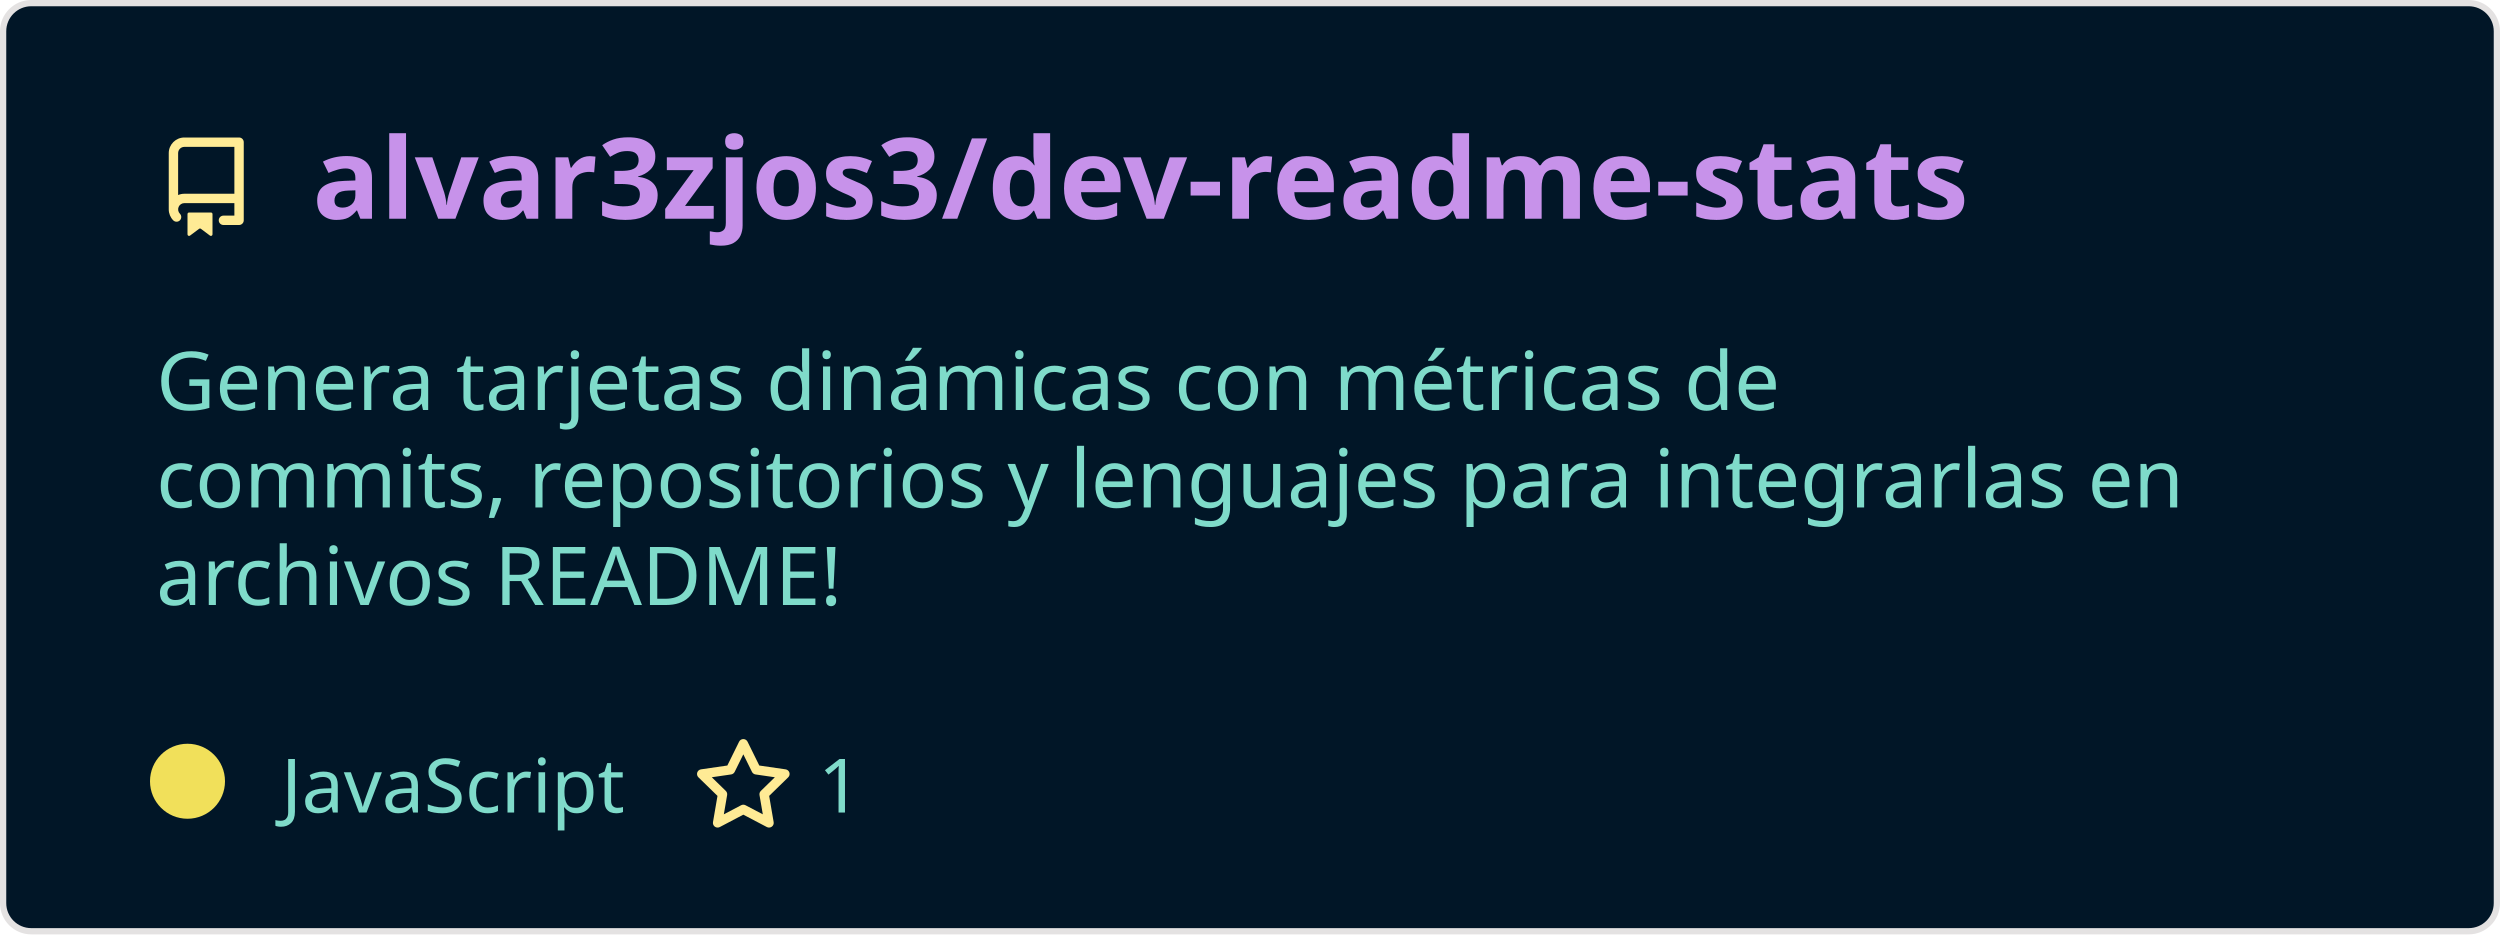
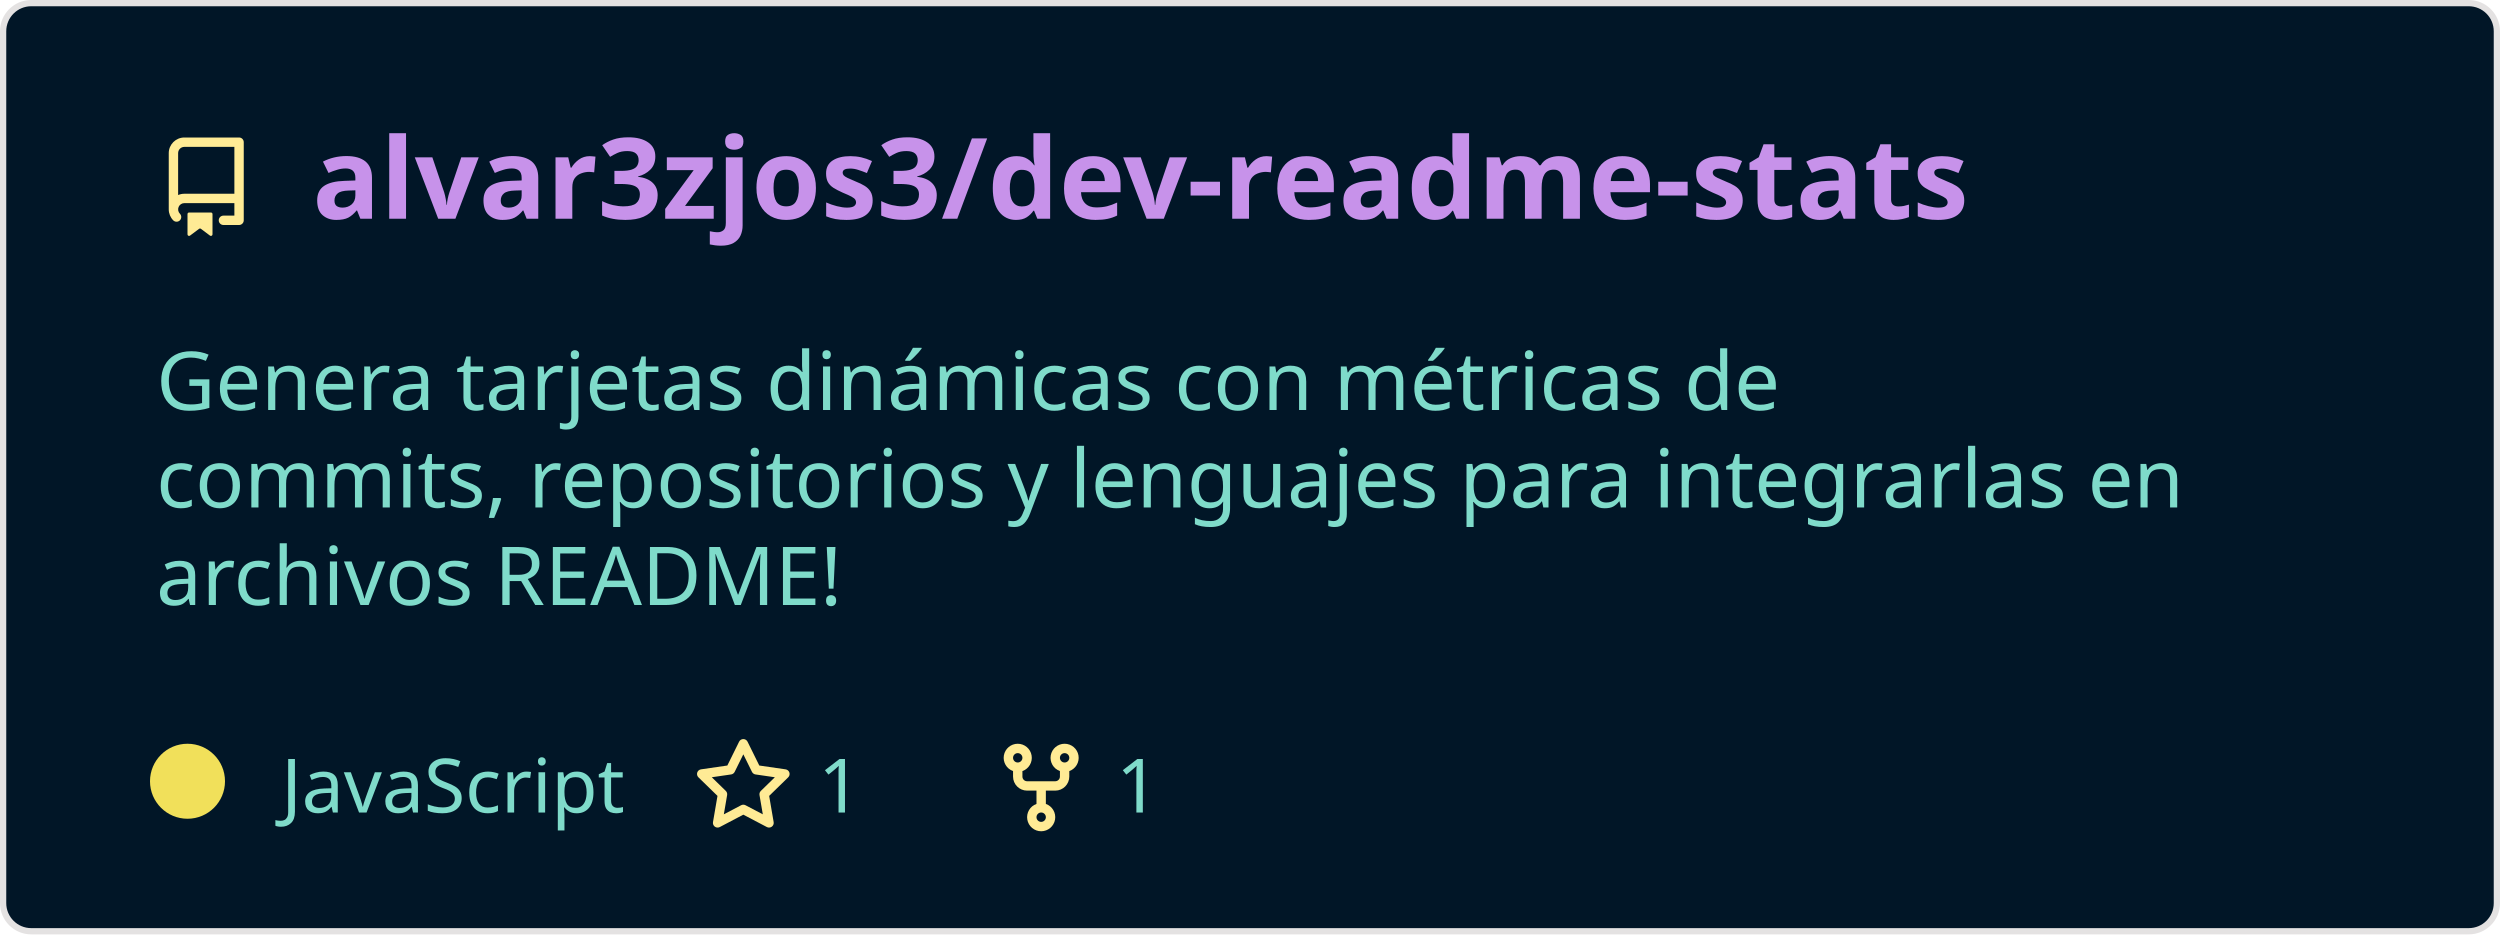
<svg xmlns="http://www.w3.org/2000/svg" width="400" height="150" viewBox="0 0 400 150" fill="none" role="img" aria-labelledby="descId">
  <style>
          .header {
            font: 600 18px 'Segoe UI', Ubuntu, Sans-Serif;
            fill: #c792ea;
            animation: fadeInAnimation 0.8s ease-in-out forwards;
          }
          @supports(-moz-appearance: auto) {
            /* El selector detecta Firefox */
            .header { font-size: 15.5px; }
          }
          
    .description { font: 400 13px 'Segoe UI', Ubuntu, Sans-Serif; fill: #7fdbca }
    .gray { font: 400 12px 'Segoe UI', Ubuntu, Sans-Serif; fill: #7fdbca }
    .icon { fill: #ffeb95 }
    .badge { font: 600 11px 'Segoe UI', Ubuntu, Sans-Serif; }
    .badge rect { opacity: 0.2 }
  

          
      /* Animaciones */
      @keyframes scaleInAnimation {
        from {
          transform: translate(-5px, 5px) scale(0);
        }
        to {
          transform: translate(-5px, 5px) scale(1);
        }
      }
      @keyframes fadeInAnimation {
        from {
          opacity: 0;
        }
        to {
          opacity: 1;
        }
      }
    
          * { animation-duration: 0s !important; animation-delay: 0s !important; }
        </style>
  <rect data-testid="card-bg" x="0.5" y="0.5" rx="4.5" height="99%" stroke="#e4e2e2" width="399" fill="#011627" stroke-opacity="1" />
  <g data-testid="card-title" transform="translate(25, 35)">
    <g transform="translate(0, 0)">
      <svg class="icon" x="0" y="-13" viewBox="0 0 16 16" version="1.1" width="16" height="16">
        <path fill-rule="evenodd" d="M2 2.5A2.5 2.5 0 014.5 0h8.75a.75.75 0 01.75.75v12.5a.75.75 0 01-.75.75h-2.5a.75.75 0 110-1.5h1.75v-2h-8a1 1 0 00-.714 1.7.75.75 0 01-1.072 1.05A2.495 2.495 0 012 11.5v-9zm10.5-1V9h-8c-.356 0-.694.074-1 .208V2.5a1 1 0 011-1h8zM5 12.25v3.25a.25.25 0 00.4.2l1.45-1.087a.25.25 0 01.3 0L8.6 15.7a.25.25 0 00.4-.2v-3.25a.25.25 0 00-.25-.25h-3.5a.25.25 0 00-.25.25z" />
      </svg>
    </g>
    <g transform="translate(25, 0)">
      <text x="0" y="0" class="header" data-testid="header">alvar3zjos3/dev-readme-stats</text>
    </g>
  </g>
  <g data-testid="main-card-body" transform="translate(0, 55)">
    <text class="description" x="25" y="-5">
      <tspan dy="1.2em" x="25">Genera tarjetas dinámicas con métricas de</tspan>
      <tspan dy="1.2em" x="25">commits, repositorios y lenguajes para integrarlas en</tspan>
      <tspan dy="1.2em" x="25">archivos README!</tspan>
    </text>
    <g transform="translate(30, 75)">
      <g transform="translate(0, 0)">
        <g data-testid="primary-lang">
          <circle data-testid="lang-color" cx="0" cy="-5" r="6" fill="#f1e05a" />
          <text data-testid="lang-name" class="gray" x="15">JavaScript</text>
        </g>
      </g>
      <g transform="translate(80.93125, 0)">
        <g transform="translate(0, 0)">
          <svg class="icon" y="-12" viewBox="0 0 16 16" version="1.1" width="16" height="16">
            <path fill-rule="evenodd" d="M8 .25a.75.75 0 01.673.418l1.882 3.815 4.21.612a.75.75 0 01.416 1.279l-3.046 2.97.719 4.192a.75.75 0 01-1.088.791L8 12.347l-3.766 1.98a.75.75 0 01-1.088-.79l.72-4.194L.818 6.374a.75.75 0 01.416-1.28l4.21-.611L7.327.668A.75.75 0 018 .25zm0 2.445L6.615 5.5a.75.75 0 01-.564.41l-3.097.45 2.24 2.184a.75.75 0 01.216.664l-.528 3.084 2.769-1.456a.75.75 0 01.698 0l2.77 1.456-.53-3.084a.75.75 0 01.216-.664l2.24-2.183-3.096-.45a.75.75 0 01-.564-.41L8 2.694v.001z" />
          </svg>
        </g>
        <g transform="translate(20, 0)">
          <text data-testid="stargazers" class="gray">1</text>
        </g>
      </g>
+       <g transform="translate(128.5875, 0)">
+         <g transform="translate(0, 0)">
+           <svg class="icon" y="-12" viewBox="0 0 16 16" version="1.1" width="16" height="16">
+             <path fill-rule="evenodd" d="M5 3.25a.75.75 0 11-1.5 0 .75.75 0 011.5 0zm0 2.122a2.25 2.25 0 10-1.5 0v.878A2.25 2.25 0 005.75 8.5h1.5v2.128a2.251 2.251 0 101.5 0V8.5h1.5a2.25 2.25 0 002.25-2.25v-.878a2.25 2.25 0 10-1.5 0v.878a.75.75 0 01-.75.75h-4.5A.75.75 0 015 6.25v-.878zm3.75 7.378a.75.75 0 11-1.5 0 .75.75 0 011.5 0zm3-8.75a.75.75 0 100-1.5.75.75 0 000 1.5z" />
+           </svg>
+         </g>
+         <g transform="translate(20, 0)">
+           <text data-testid="forkcount" class="gray">1</text>
+         </g>
+       </g>
    </g>
  </g>
</svg>
